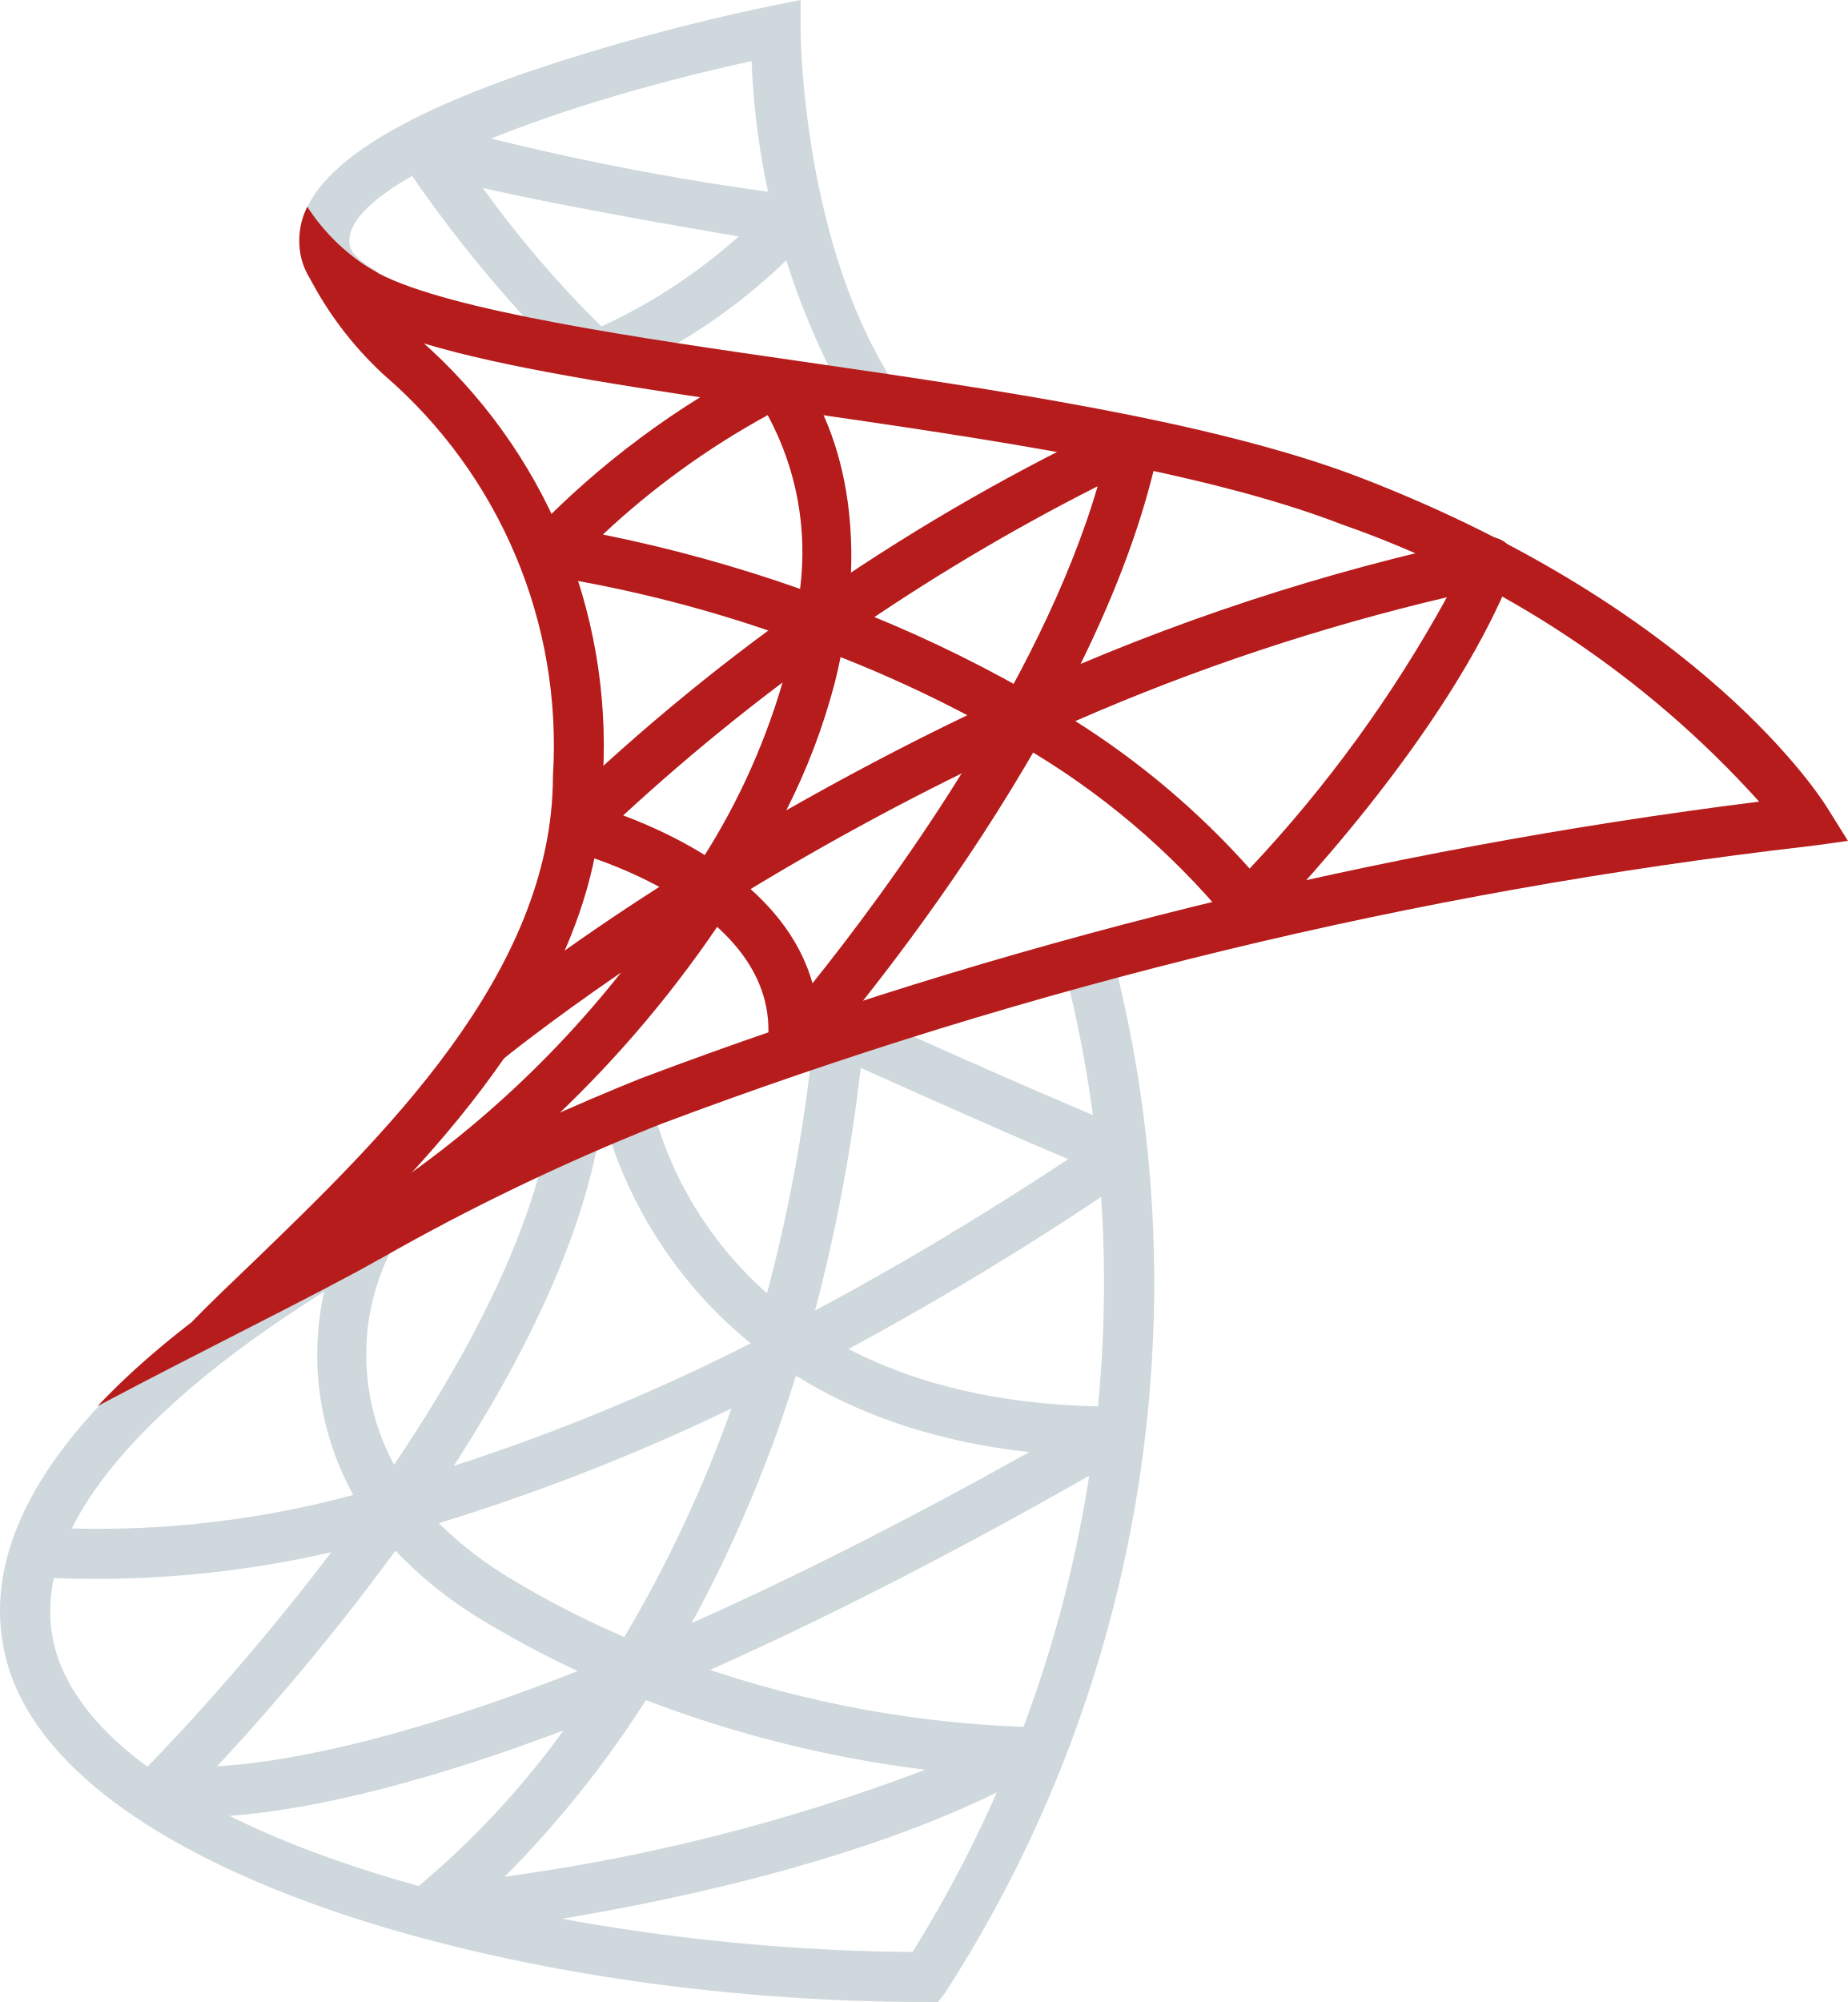
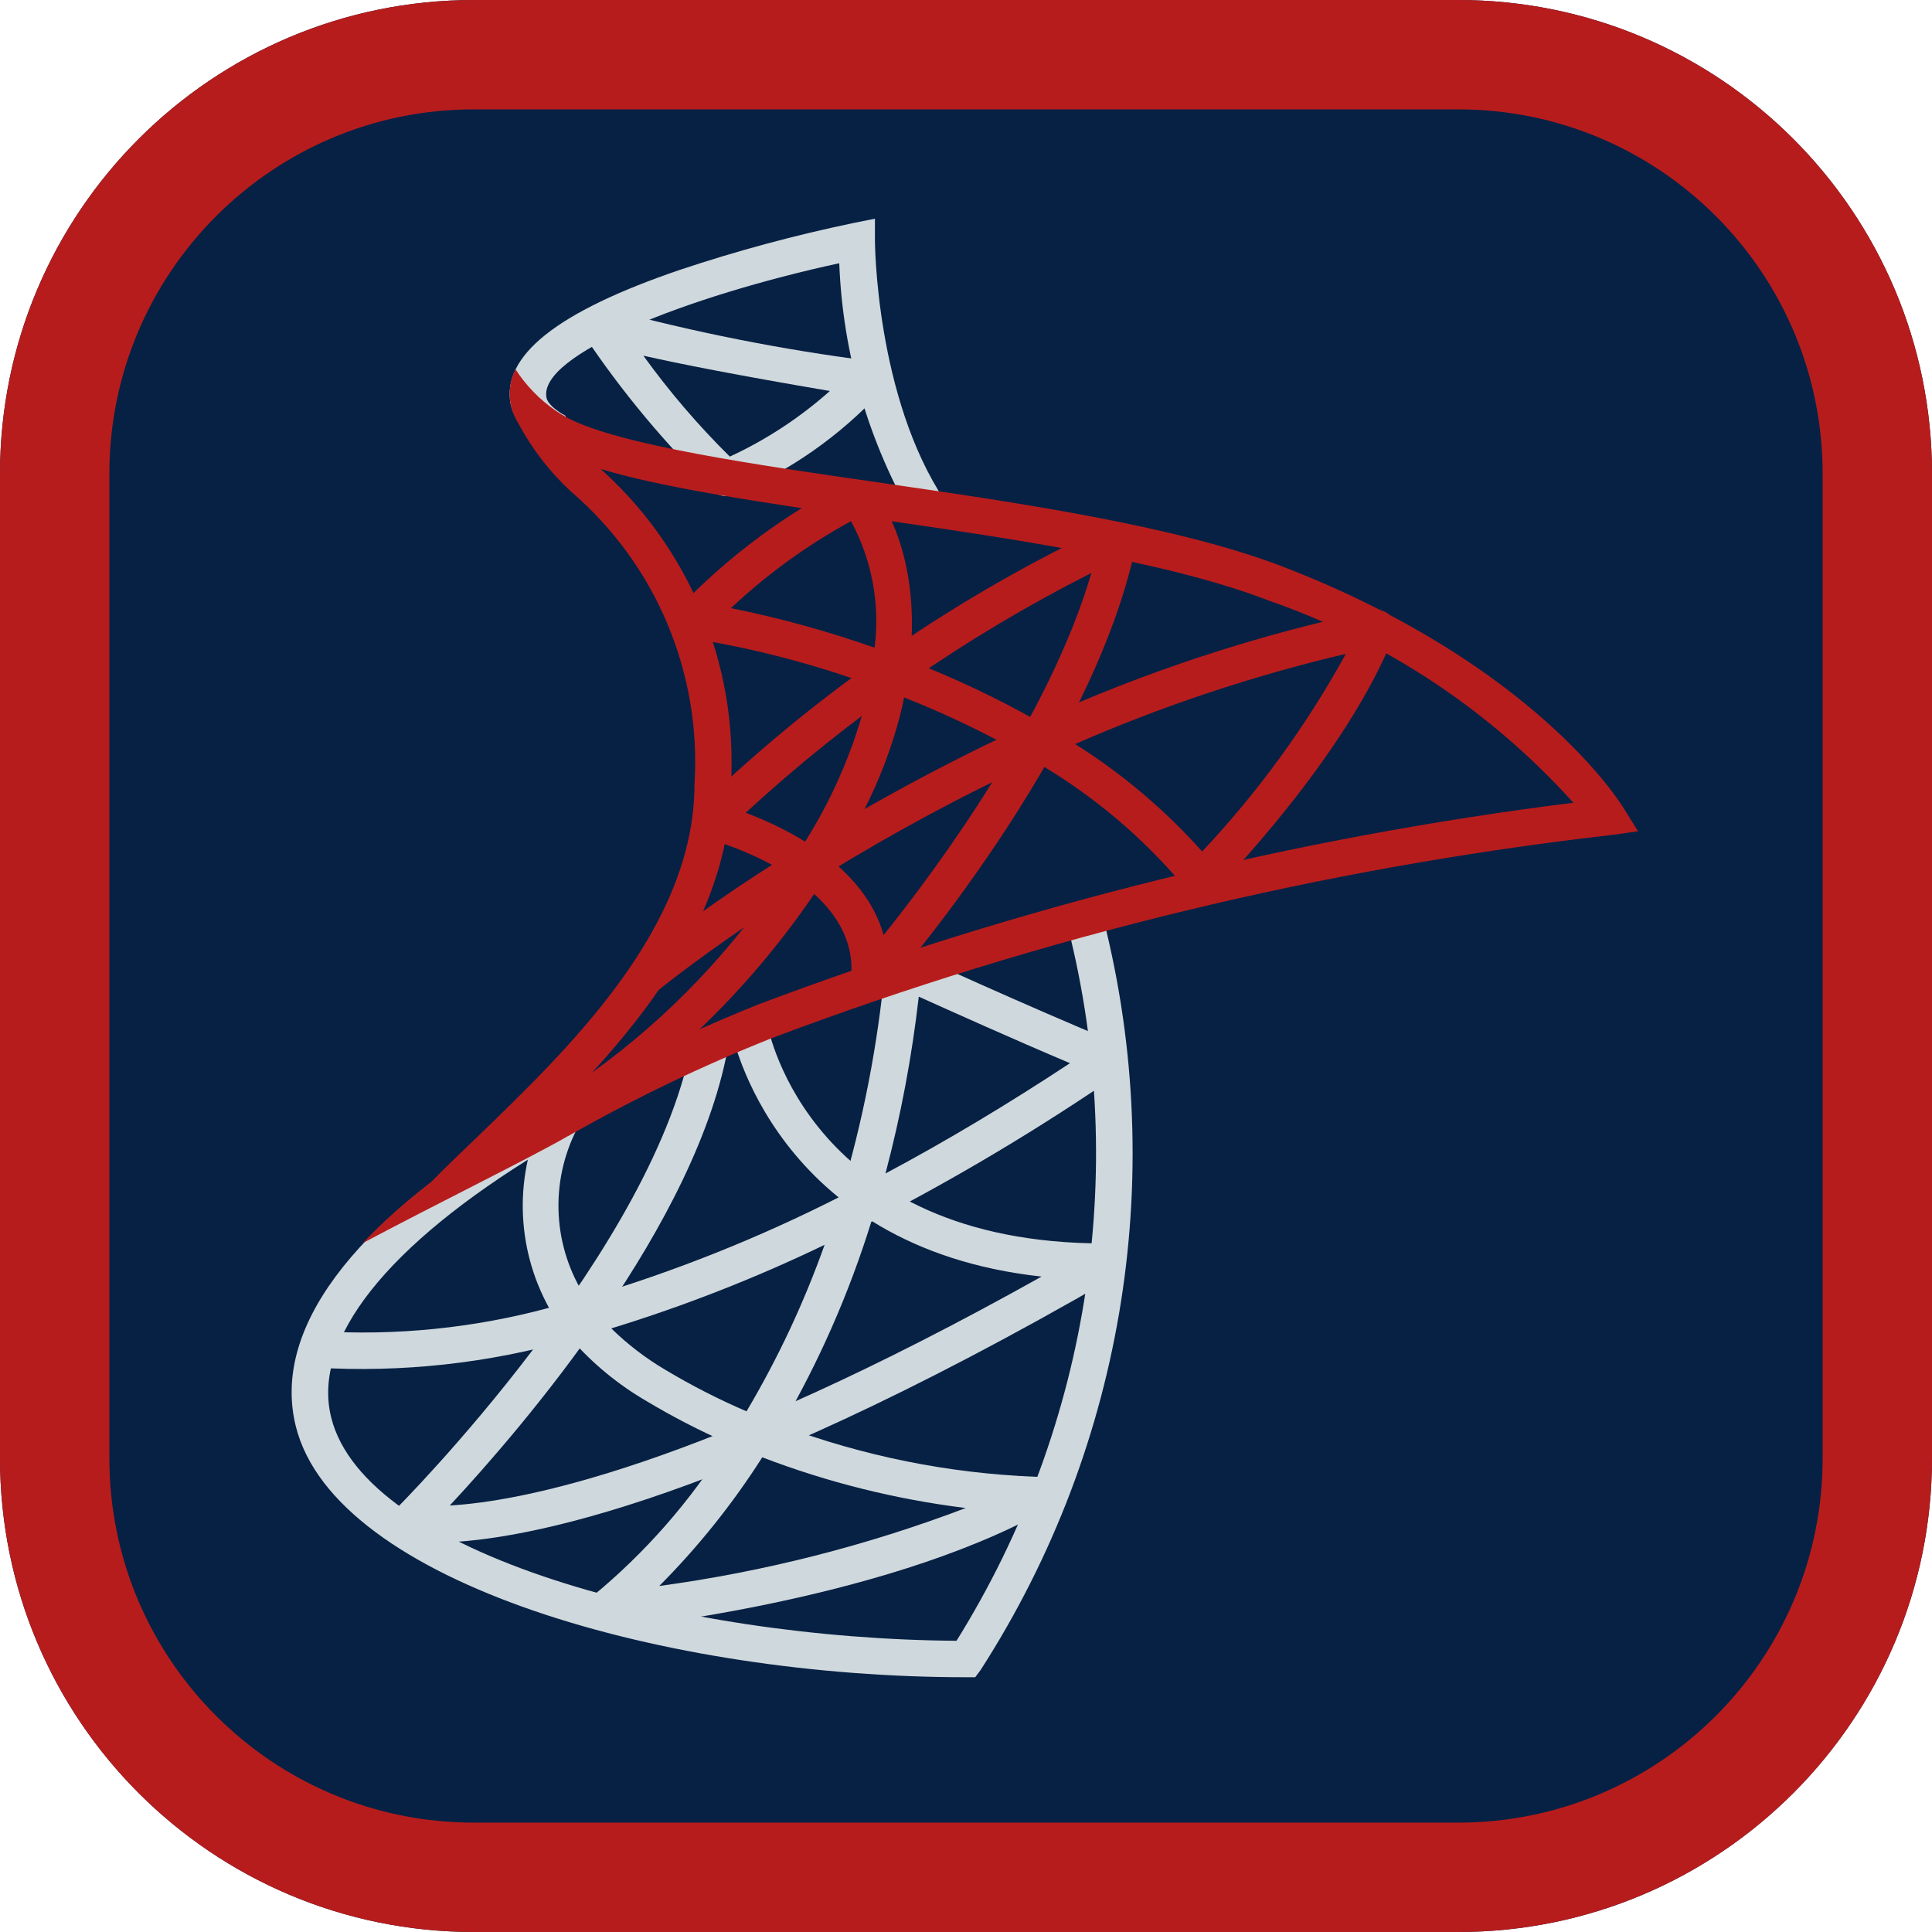
- <svg xmlns="http://www.w3.org/2000/svg" width="36.937" height="40.011" viewBox="0 0 36.937 40.011">
-   <path d="M23.084,11.277A15.133,15.133,0,0,1,21.021,4.21c-4.148.9-8.269,2.506-8.031,3.691.03.149.218.328.53.5l-.488.873A1.815,1.815,0,0,1,12.01,8.1c-.269-1.341,1.25-2.554,4.642-3.709A42.152,42.152,0,0,1,21.4,3.109l.6-.12V3.6c0,.042.026,4.288,1.916,7.123Z" transform="translate(-5.998 -2.989)" fill="#cfd8dc" />
-   <path d="M24.751,43H24.5c-8.192,0-17.309-2.573-18.386-6.879-.657-2.63,1.492-5.536,6.214-8.4l.52.854c-4.249,2.579-6.3,5.172-5.763,7.305C8.02,39.617,16.66,41.947,24.238,42a25.292,25.292,0,0,0,2.979-19.873l.967-.252A26.186,26.186,0,0,1,24.9,42.8Z" transform="translate(-5.998 -2.989)" fill="#cfd8dc" />
-   <path d="M9.931,39.306a3.833,3.833,0,0,1-.85-.07.5.5,0,0,1-.233-.84c.072-.072,7.2-7.208,8.159-12.978l.986.164c-.827,4.964-5.715,10.623-7.656,12.707,1.939-.111,6.835-1.019,16.234-6.28-7.335-.8-8.495-6.676-8.507-6.739l.983-.181c.047.246,1.226,6.011,9.244,6.011H28.3a.5.5,0,0,1,.251.933C17.315,38.542,11.867,39.305,9.931,39.306Z" transform="translate(-5.998 -2.989)" fill="#cfd8dc" />
-   <path d="M14.524,41.7a.5.5,0,0,1-.291-.907,17.253,17.253,0,0,0,3.706-4.228,19.9,19.9,0,0,1-2.2-1.137,8.272,8.272,0,0,1-2.06-1.691,20.962,20.962,0,0,1-7.025.769l.084-1a19.607,19.607,0,0,0,6.321-.64,5.8,5.8,0,0,1-.109-5.392l.874.487a4.619,4.619,0,0,0,.249,4.633,41.2,41.2,0,0,0,6.979-2.782,32.189,32.189,0,0,0,1.225-6.276.5.5,0,0,1,.706-.406c.032.015,3.264,1.491,5.6,2.454a.5.5,0,0,1,.091.876A62.494,62.494,0,0,1,21.9,30.506,27.19,27.19,0,0,1,19.445,36.1,22.323,22.323,0,0,0,26.4,37.5a.5.5,0,0,1,.243.938C22.1,40.961,14.877,41.671,14.572,41.7,14.556,41.7,14.54,41.7,14.524,41.7Zm4.385-4.733a20.938,20.938,0,0,1-2.826,3.53,38.087,38.087,0,0,0,8.408-2.139A23.733,23.733,0,0,1,18.909,36.967Zm-4.142-3.536a7.745,7.745,0,0,0,1.49,1.14,18.707,18.707,0,0,0,2.22,1.135,26.116,26.116,0,0,0,2.142-4.568A41.675,41.675,0,0,1,14.767,33.431Zm8.435-9.1a33.949,33.949,0,0,1-.913,4.85c1.66-.885,3.354-1.9,5.062-3.026C25.8,25.5,24.1,24.734,23.2,24.329Z" transform="translate(-5.998 -2.989)" fill="#cfd8dc" />
-   <path d="M17.924,10.6a.5.5,0,0,1-.325-.12,26.462,26.462,0,0,1-3.585-4.3.5.5,0,0,1,.654-.718,53.56,53.56,0,0,0,7.217,1.431.5.5,0,0,1,.29.828A11.63,11.63,0,0,1,18.1,10.568.527.527,0,0,1,17.924,10.6ZM15.647,6.746a21.96,21.96,0,0,0,2.372,2.769,11.186,11.186,0,0,0,2.744-1.8C18.18,7.276,16.6,6.962,15.647,6.746Z" transform="translate(-5.998 -2.989)" fill="#cfd8dc" />
-   <path d="M21.843,24.4a.5.5,0,0,1-.5-.552C21.638,21.1,17.42,20,17.377,19.986a.5.5,0,0,1-.23-.838,41.562,41.562,0,0,1,11.327-7.784.5.5,0,0,1,.689.559c-1.186,5.744-6.71,12.044-6.944,12.309A.51.51,0,0,1,21.843,24.4Zm-3.388-5.115c1.184.445,3.258,1.475,3.783,3.356,1.449-1.808,4.542-5.973,5.7-9.934A41.882,41.882,0,0,0,18.455,19.285Z" transform="translate(-5.998 -2.989)" fill="#b71c1c" />
-   <path d="M13.079,28.36l-.475-.88a20.925,20.925,0,0,0,5.807-5.054c-1.5,1.03-2.365,1.735-2.392,1.758l-.639-.77a46.227,46.227,0,0,1,4.631-3.22,13.682,13.682,0,0,0,1.7-3.816c.053-.212.1-.417.136-.615a26.6,26.6,0,0,0-4.921-1.269.5.5,0,0,1-.3-.835A17.263,17.263,0,0,1,21.286,10.2a.5.5,0,0,1,.581.114c.067.073,1.44,1.615,1.091,4.8a26.793,26.793,0,0,1,3.491,1.648,43.9,43.9,0,0,1,9.229-3.03.509.509,0,0,1,.481.168.5.5,0,0,1,.083.5c-1.3,3.332-4.786,6.891-4.934,7.041a.509.509,0,0,1-.383.148.5.5,0,0,1-.365-.188A15.446,15.446,0,0,0,26.4,17.882a55.136,55.136,0,0,0-5.684,3.049A23.153,23.153,0,0,1,13.079,28.36ZM27.492,17.4a16.4,16.4,0,0,1,3.484,2.948,26.524,26.524,0,0,0,3.942-5.422A43.266,43.266,0,0,0,27.492,17.4ZM22.8,16.122q-.05.245-.113.5a12.765,12.765,0,0,1-.972,2.561c1.1-.626,2.309-1.272,3.618-1.9A25.475,25.475,0,0,0,22.8,16.122Zm-4.751-2.45a29.114,29.114,0,0,1,3.941,1.086,5.747,5.747,0,0,0-.647-3.472A16.088,16.088,0,0,0,18.048,13.672Z" transform="translate(-5.998 -2.989)" fill="#b71c1c" />
-   <path d="M18.05,18.5c0,4.38-3.65,7.86-6.28,10.4a4.219,4.219,0,0,1-1.93.5c.37-.38.79-.78,1.24-1.21,2.5-2.42,5.97-5.73,5.97-9.69a9.765,9.765,0,0,0-3.38-8.02,7.09,7.09,0,0,1-1.56-2.09l.31-.13c.34.15.73.32,1.03.45a7.835,7.835,0,0,0,.93,1.06A10.782,10.782,0,0,1,18.05,18.5Z" transform="translate(-5.998 -2.989)" fill="#b71c1c" />
-   <path d="M42.935,19.794s-.6.086-.775.106a96.63,96.63,0,0,0-22.97,5.56,44.608,44.608,0,0,0-5.58,2.68c-.01.01-.02.01-.04.02-1.04.6-3.57,1.84-5.62,2.93,3-3.19,8.62-5.65,10.86-6.55a97.9,97.9,0,0,1,22.35-5.53,20.166,20.166,0,0,0-8.34-5.54c-2.84-1.1-7.16-1.72-10.97-2.27-6.06-.87-9.51-1.45-9.84-3.1a1.526,1.526,0,0,1,.13-.98,4.027,4.027,0,0,0,1.11,1.14,3.115,3.115,0,0,0,.3.18l.01.01c1.42.75,5.25,1.3,8.44,1.76,3.86.56,8.23,1.19,11.18,2.32,6.87,2.65,9.24,6.44,9.34,6.6S42.935,19.794,42.935,19.794Z" transform="translate(-5.998 -2.989)" fill="#b71c1c" />
+ <svg xmlns="http://www.w3.org/2000/svg" width="53" height="53" viewBox="0 0 53 53">
+   <g transform="translate(-1423 -265)">
+     <g transform="translate(1423 265)" fill="#072144" stroke="#b71c1c" stroke-width="3">
+       <rect width="53" height="53" rx="13" stroke="none" />
+       <rect x="1.5" y="1.5" width="50" height="50" rx="11.5" fill="none" />
+     </g>
+     <g transform="translate(1431 271)">
+       <path d="M23.084,11.277A15.133,15.133,0,0,1,21.021,4.21c-4.148.9-8.269,2.506-8.031,3.691.03.149.218.328.53.5l-.488.873A1.815,1.815,0,0,1,12.01,8.1c-.269-1.341,1.25-2.554,4.642-3.709A42.152,42.152,0,0,1,21.4,3.109l.6-.12V3.6c0,.042.026,4.288,1.916,7.123Z" transform="translate(-5.998 -2.989)" fill="#cfd8dc" />
+       <path d="M24.751,43H24.5c-8.192,0-17.309-2.573-18.386-6.879-.657-2.63,1.492-5.536,6.214-8.4l.52.854c-4.249,2.579-6.3,5.172-5.763,7.305C8.02,39.617,16.66,41.947,24.238,42a25.292,25.292,0,0,0,2.979-19.873l.967-.252A26.186,26.186,0,0,1,24.9,42.8Z" transform="translate(-5.998 -2.989)" fill="#cfd8dc" />
+       <path d="M9.931,39.306a3.833,3.833,0,0,1-.85-.07.5.5,0,0,1-.233-.84c.072-.072,7.2-7.208,8.159-12.978l.986.164c-.827,4.964-5.715,10.623-7.656,12.707,1.939-.111,6.835-1.019,16.234-6.28-7.335-.8-8.495-6.676-8.507-6.739l.983-.181c.047.246,1.226,6.011,9.244,6.011H28.3a.5.5,0,0,1,.251.933C17.315,38.542,11.867,39.305,9.931,39.306Z" transform="translate(-5.998 -2.989)" fill="#cfd8dc" />
+       <path d="M14.524,41.7a.5.5,0,0,1-.291-.907,17.253,17.253,0,0,0,3.706-4.228,19.9,19.9,0,0,1-2.2-1.137,8.272,8.272,0,0,1-2.06-1.691,20.962,20.962,0,0,1-7.025.769l.084-1a19.607,19.607,0,0,0,6.321-.64,5.8,5.8,0,0,1-.109-5.392l.874.487a4.619,4.619,0,0,0,.249,4.633,41.2,41.2,0,0,0,6.979-2.782,32.189,32.189,0,0,0,1.225-6.276.5.5,0,0,1,.706-.406c.032.015,3.264,1.491,5.6,2.454a.5.5,0,0,1,.091.876A62.494,62.494,0,0,1,21.9,30.506,27.19,27.19,0,0,1,19.445,36.1,22.323,22.323,0,0,0,26.4,37.5a.5.5,0,0,1,.243.938C22.1,40.961,14.877,41.671,14.572,41.7,14.556,41.7,14.54,41.7,14.524,41.7Zm4.385-4.733a20.938,20.938,0,0,1-2.826,3.53,38.087,38.087,0,0,0,8.408-2.139A23.733,23.733,0,0,1,18.909,36.967Zm-4.142-3.536a7.745,7.745,0,0,0,1.49,1.14,18.707,18.707,0,0,0,2.22,1.135,26.116,26.116,0,0,0,2.142-4.568A41.675,41.675,0,0,1,14.767,33.431Zm8.435-9.1a33.949,33.949,0,0,1-.913,4.85c1.66-.885,3.354-1.9,5.062-3.026C25.8,25.5,24.1,24.734,23.2,24.329Z" transform="translate(-5.998 -2.989)" fill="#cfd8dc" />
+       <path d="M17.924,10.6a.5.5,0,0,1-.325-.12,26.462,26.462,0,0,1-3.585-4.3.5.5,0,0,1,.654-.718,53.56,53.56,0,0,0,7.217,1.431.5.5,0,0,1,.29.828A11.63,11.63,0,0,1,18.1,10.568.527.527,0,0,1,17.924,10.6ZM15.647,6.746a21.96,21.96,0,0,0,2.372,2.769,11.186,11.186,0,0,0,2.744-1.8C18.18,7.276,16.6,6.962,15.647,6.746Z" transform="translate(-5.998 -2.989)" fill="#cfd8dc" />
+       <path d="M21.843,24.4a.5.5,0,0,1-.5-.552C21.638,21.1,17.42,20,17.377,19.986a.5.5,0,0,1-.23-.838,41.562,41.562,0,0,1,11.327-7.784.5.5,0,0,1,.689.559c-1.186,5.744-6.71,12.044-6.944,12.309A.51.51,0,0,1,21.843,24.4Zm-3.388-5.115c1.184.445,3.258,1.475,3.783,3.356,1.449-1.808,4.542-5.973,5.7-9.934A41.882,41.882,0,0,0,18.455,19.285Z" transform="translate(-5.998 -2.989)" fill="#b71c1c" />
+       <path d="M13.079,28.36l-.475-.88a20.925,20.925,0,0,0,5.807-5.054c-1.5,1.03-2.365,1.735-2.392,1.758l-.639-.77a46.227,46.227,0,0,1,4.631-3.22,13.682,13.682,0,0,0,1.7-3.816c.053-.212.1-.417.136-.615a26.6,26.6,0,0,0-4.921-1.269.5.5,0,0,1-.3-.835A17.263,17.263,0,0,1,21.286,10.2a.5.5,0,0,1,.581.114c.067.073,1.44,1.615,1.091,4.8a26.793,26.793,0,0,1,3.491,1.648,43.9,43.9,0,0,1,9.229-3.03.509.509,0,0,1,.481.168.5.5,0,0,1,.083.5c-1.3,3.332-4.786,6.891-4.934,7.041a.509.509,0,0,1-.383.148.5.5,0,0,1-.365-.188A15.446,15.446,0,0,0,26.4,17.882a55.136,55.136,0,0,0-5.684,3.049A23.153,23.153,0,0,1,13.079,28.36ZM27.492,17.4a16.4,16.4,0,0,1,3.484,2.948,26.524,26.524,0,0,0,3.942-5.422A43.266,43.266,0,0,0,27.492,17.4ZM22.8,16.122q-.05.245-.113.5a12.765,12.765,0,0,1-.972,2.561c1.1-.626,2.309-1.272,3.618-1.9A25.475,25.475,0,0,0,22.8,16.122Zm-4.751-2.45a29.114,29.114,0,0,1,3.941,1.086,5.747,5.747,0,0,0-.647-3.472A16.088,16.088,0,0,0,18.048,13.672Z" transform="translate(-5.998 -2.989)" fill="#b71c1c" />
+       <path d="M18.05,18.5c0,4.38-3.65,7.86-6.28,10.4a4.219,4.219,0,0,1-1.93.5c.37-.38.79-.78,1.24-1.21,2.5-2.42,5.97-5.73,5.97-9.69a9.765,9.765,0,0,0-3.38-8.02,7.09,7.09,0,0,1-1.56-2.09l.31-.13c.34.15.73.32,1.03.45a7.835,7.835,0,0,0,.93,1.06A10.782,10.782,0,0,1,18.05,18.5Z" transform="translate(-5.998 -2.989)" fill="#b71c1c" />
+       <path d="M42.935,19.794s-.6.086-.775.106a96.63,96.63,0,0,0-22.97,5.56,44.608,44.608,0,0,0-5.58,2.68c-.01.01-.02.01-.04.02-1.04.6-3.57,1.84-5.62,2.93,3-3.19,8.62-5.65,10.86-6.55a97.9,97.9,0,0,1,22.35-5.53,20.166,20.166,0,0,0-8.34-5.54c-2.84-1.1-7.16-1.72-10.97-2.27-6.06-.87-9.51-1.45-9.84-3.1a1.526,1.526,0,0,1,.13-.98,4.027,4.027,0,0,0,1.11,1.14,3.115,3.115,0,0,0,.3.18l.01.01c1.42.75,5.25,1.3,8.44,1.76,3.86.56,8.23,1.19,11.18,2.32,6.87,2.65,9.24,6.44,9.34,6.6S42.935,19.794,42.935,19.794Z" transform="translate(-5.998 -2.989)" fill="#b71c1c" />
+     </g>
+   </g>
</svg>
